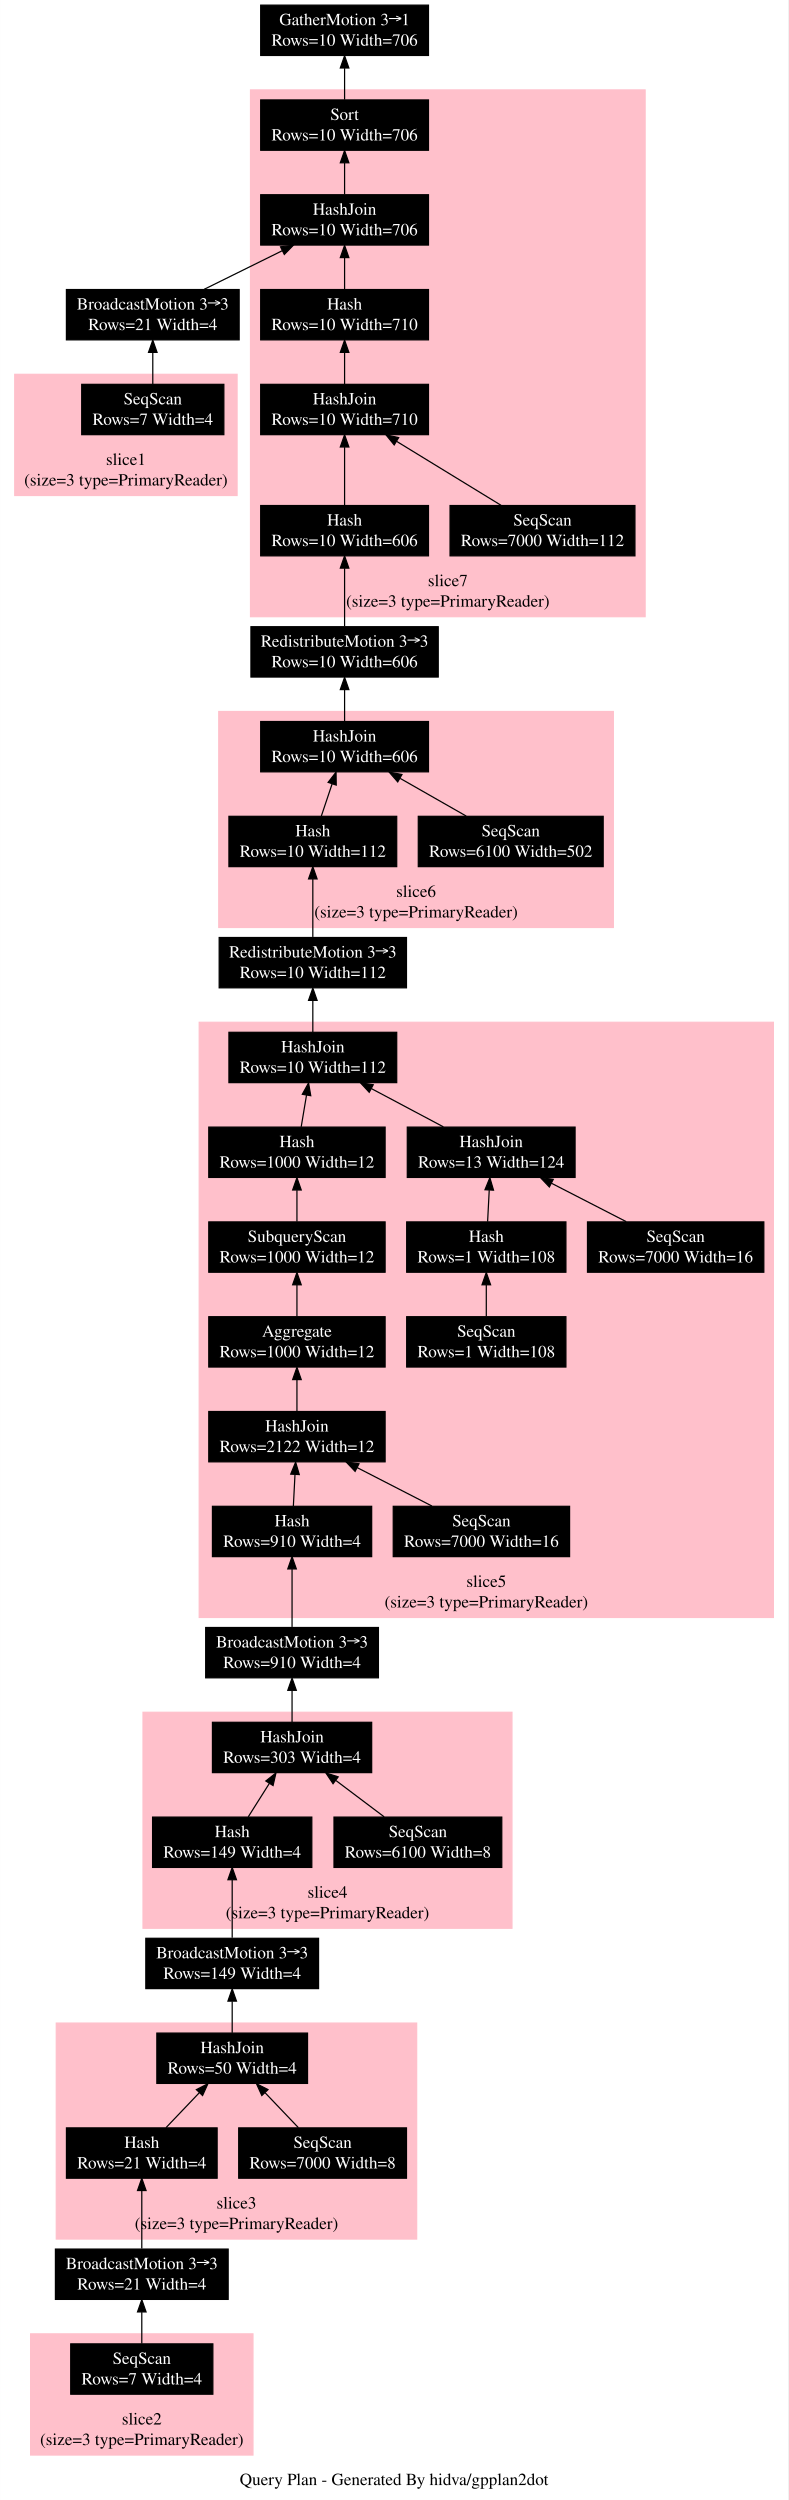
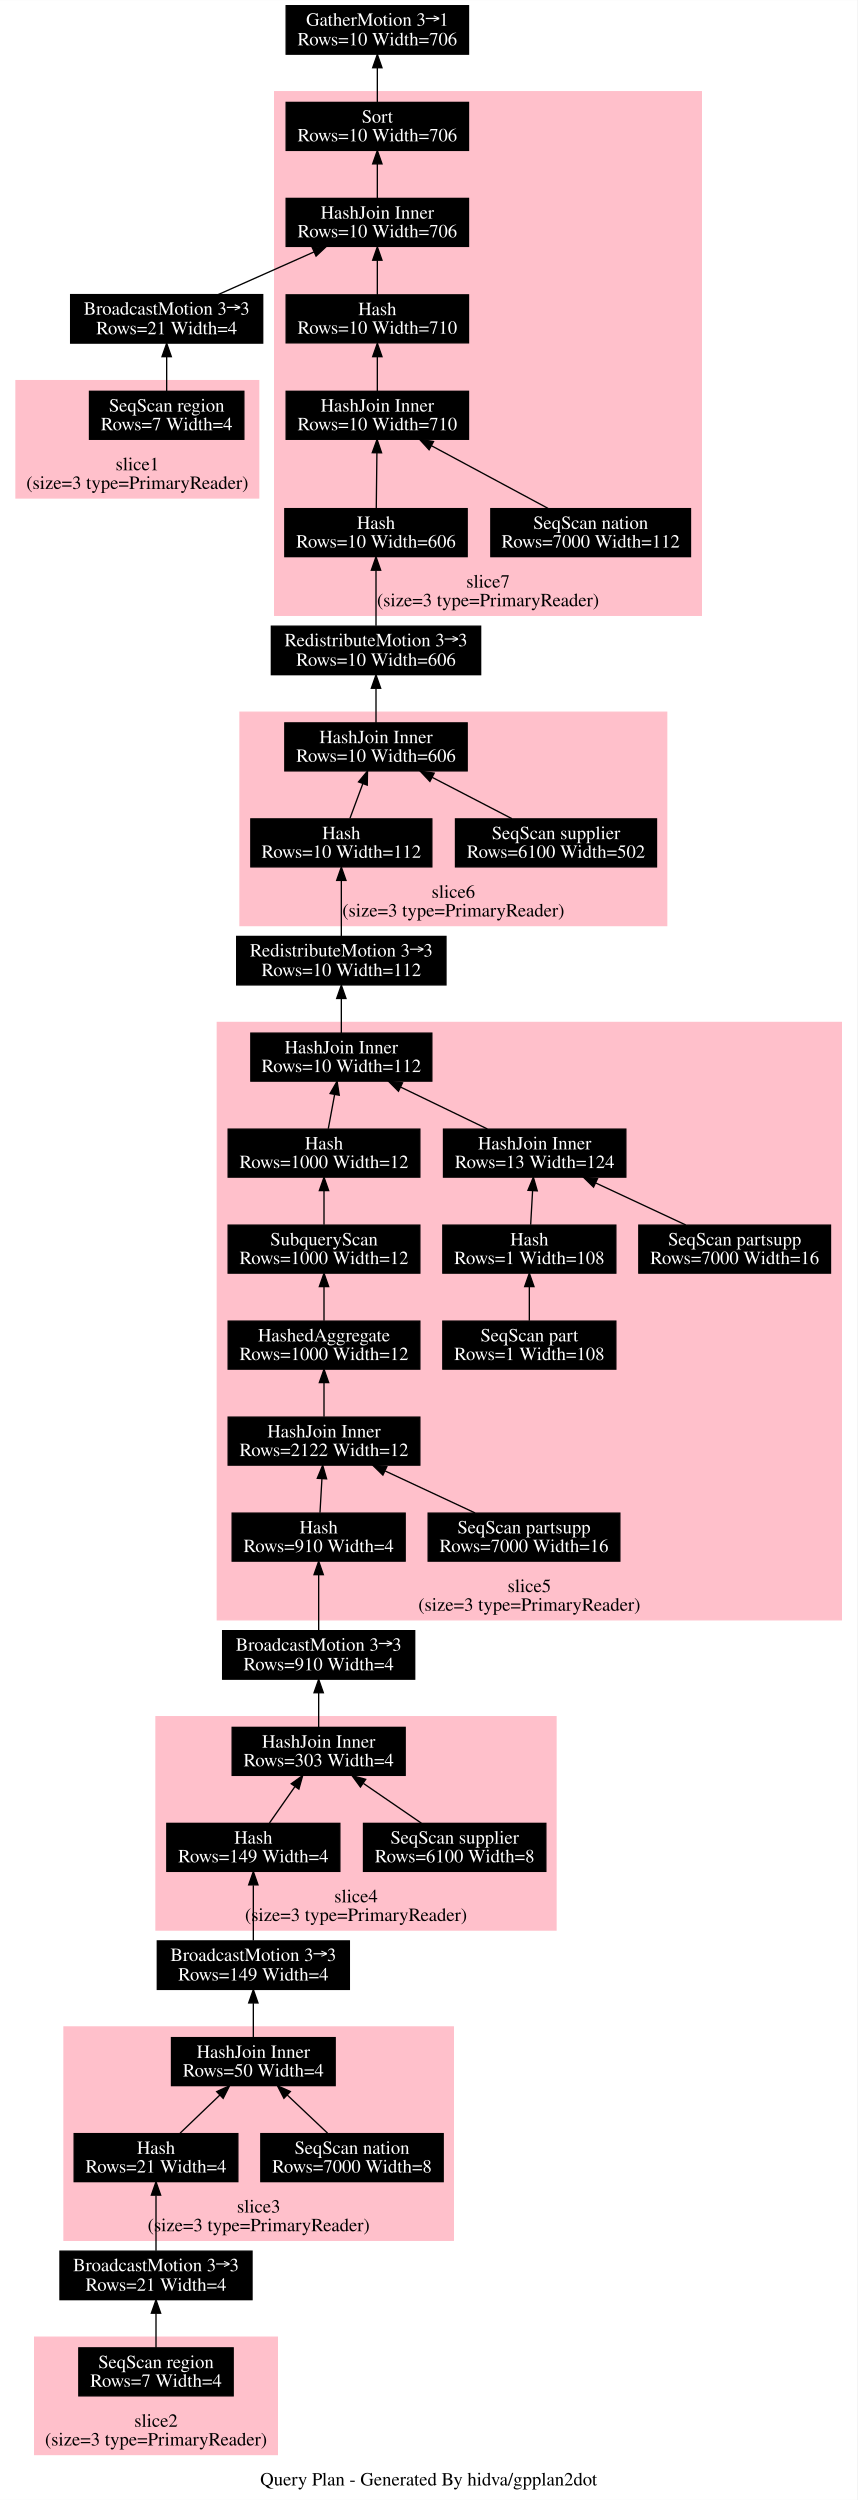
- <svg xmlns="http://www.w3.org/2000/svg" width="645pt" height="2046pt" viewBox="0.00 0.00 645.00 2046.40">
-   <g id="graph0" class="graph" transform="scale(1 1) rotate(0) translate(4 2042.4)">
-     <polygon fill="#ffffff" stroke="transparent" points="-4,4 -4,-2042.4 641,-2042.4 641,4 -4,4" />
-     <text text-anchor="middle" x="318.5" y="-8.2" font-family="Times,serif" font-size="14.00" fill="#000000">Query Plan - Generated By hidva/gpplan2dot</text>
+ <svg xmlns="http://www.w3.org/2000/svg" width="643pt" height="1875pt" viewBox="0.00 0.00 643.00 1874.79">
+   <g id="graph0" class="graph" transform="scale(1 1) rotate(0) translate(4 1870.79)">
+     <polygon fill="white" stroke="transparent" points="-4,4 -4,-1870.79 639,-1870.79 639,4 -4,4" />
+     <text text-anchor="middle" x="317.5" y="-6.8" font-family="Times,serif" font-size="14.00">Query Plan - Generated By hidva/gpplan2dot</text>
    <g id="clust1" class="cluster">
-       <polygon fill="#ffc0cb" stroke="#ffc0cb" points="8,-1636.8 8,-1736 190,-1736 190,-1636.8 8,-1636.8" />
-       <text text-anchor="middle" x="99" y="-1661.8" font-family="Times,serif" font-size="14.00" fill="#000000">slice1</text>
-       <text text-anchor="middle" x="99" y="-1645" font-family="Times,serif" font-size="14.00" fill="#000000">(size=3 type=PrimaryReader)</text>
+       <polygon fill="pink" stroke="pink" points="8,-1497.42 8,-1585.42 190,-1585.42 190,-1497.42 8,-1497.42" />
+       <text text-anchor="middle" x="99" y="-1518.22" font-family="Times,serif" font-size="14.00">slice1</text>
+       <text text-anchor="middle" x="99" y="-1504.22" font-family="Times,serif" font-size="14.00">(size=3 type=PrimaryReader)</text>
    </g>
    <g id="clust2" class="cluster">
-       <polygon fill="#ffc0cb" stroke="#ffc0cb" points="21,-32.8 21,-132 203,-132 203,-32.8 21,-32.8" />
-       <text text-anchor="middle" x="112" y="-57.8" font-family="Times,serif" font-size="14.00" fill="#000000">slice2</text>
-       <text text-anchor="middle" x="112" y="-41" font-family="Times,serif" font-size="14.00" fill="#000000">(size=3 type=PrimaryReader)</text>
+       <polygon fill="pink" stroke="pink" points="22,-30 22,-118 204,-118 204,-30 22,-30" />
+       <text text-anchor="middle" x="113" y="-50.8" font-family="Times,serif" font-size="14.00">slice2</text>
+       <text text-anchor="middle" x="113" y="-36.8" font-family="Times,serif" font-size="14.00">(size=3 type=PrimaryReader)</text>
    </g>
    <g id="clust3" class="cluster">
-       <polygon fill="#ffc0cb" stroke="#ffc0cb" points="42,-209.6 42,-386.4 337,-386.4 337,-209.6 42,-209.6" />
-       <text text-anchor="middle" x="189.5" y="-234.6" font-family="Times,serif" font-size="14.00" fill="#000000">slice3</text>
-       <text text-anchor="middle" x="189.5" y="-217.8" font-family="Times,serif" font-size="14.00" fill="#000000">(size=3 type=PrimaryReader)</text>
+       <polygon fill="pink" stroke="pink" points="44,-190.68 44,-350.68 336,-350.68 336,-190.68 44,-190.68" />
+       <text text-anchor="middle" x="190" y="-211.48" font-family="Times,serif" font-size="14.00">slice3</text>
+       <text text-anchor="middle" x="190" y="-197.48" font-family="Times,serif" font-size="14.00">(size=3 type=PrimaryReader)</text>
    </g>
    <g id="clust4" class="cluster">
-       <polygon fill="#ffc0cb" stroke="#ffc0cb" points="113,-464 113,-640.8 415,-640.8 415,-464 113,-464" />
-       <text text-anchor="middle" x="264" y="-489" font-family="Times,serif" font-size="14.00" fill="#000000">slice4</text>
-       <text text-anchor="middle" x="264" y="-472.2" font-family="Times,serif" font-size="14.00" fill="#000000">(size=3 type=PrimaryReader)</text>
+       <polygon fill="pink" stroke="pink" points="113,-423.37 113,-583.37 413,-583.37 413,-423.37 113,-423.37" />
+       <text text-anchor="middle" x="263" y="-444.17" font-family="Times,serif" font-size="14.00">slice4</text>
+       <text text-anchor="middle" x="263" y="-430.17" font-family="Times,serif" font-size="14.00">(size=3 type=PrimaryReader)</text>
    </g>
    <g id="clust5" class="cluster">
-       <polygon fill="#ffc0cb" stroke="#ffc0cb" points="159,-718.4 159,-1205.6 629,-1205.6 629,-718.4 159,-718.4" />
-       <text text-anchor="middle" x="394" y="-743.4" font-family="Times,serif" font-size="14.00" fill="#000000">slice5</text>
-       <text text-anchor="middle" x="394" y="-726.6" font-family="Times,serif" font-size="14.00" fill="#000000">(size=3 type=PrimaryReader)</text>
+       <polygon fill="pink" stroke="pink" points="159,-656.05 159,-1104.05 627,-1104.05 627,-656.05 159,-656.05" />
+       <text text-anchor="middle" x="393" y="-676.85" font-family="Times,serif" font-size="14.00">slice5</text>
+       <text text-anchor="middle" x="393" y="-662.85" font-family="Times,serif" font-size="14.00">(size=3 type=PrimaryReader)</text>
    </g>
    <g id="clust6" class="cluster">
-       <polygon fill="#ffc0cb" stroke="#ffc0cb" points="175,-1283.2 175,-1460 498,-1460 498,-1283.2 175,-1283.2" />
-       <text text-anchor="middle" x="336.5" y="-1308.2" font-family="Times,serif" font-size="14.00" fill="#000000">slice6</text>
-       <text text-anchor="middle" x="336.5" y="-1291.4" font-family="Times,serif" font-size="14.00" fill="#000000">(size=3 type=PrimaryReader)</text>
+       <polygon fill="pink" stroke="pink" points="176,-1176.73 176,-1336.73 496,-1336.73 496,-1176.73 176,-1176.73" />
+       <text text-anchor="middle" x="336" y="-1197.53" font-family="Times,serif" font-size="14.00">slice6</text>
+       <text text-anchor="middle" x="336" y="-1183.53" font-family="Times,serif" font-size="14.00">(size=3 type=PrimaryReader)</text>
    </g>
    <g id="clust7" class="cluster">
-       <polygon fill="#ffc0cb" stroke="#ffc0cb" points="201,-1537.6 201,-1968.8 524,-1968.8 524,-1537.6 201,-1537.6" />
-       <text text-anchor="middle" x="362.5" y="-1562.6" font-family="Times,serif" font-size="14.00" fill="#000000">slice7</text>
-       <text text-anchor="middle" x="362.5" y="-1545.8" font-family="Times,serif" font-size="14.00" fill="#000000">(size=3 type=PrimaryReader)</text>
+       <polygon fill="pink" stroke="pink" points="202,-1409.42 202,-1802.1 522,-1802.1 522,-1409.42 202,-1409.42" />
+       <text text-anchor="middle" x="362" y="-1430.22" font-family="Times,serif" font-size="14.00">slice7</text>
+       <text text-anchor="middle" x="362" y="-1416.22" font-family="Times,serif" font-size="14.00">(size=3 type=PrimaryReader)</text>
    </g>
    <g id="node1" class="node">
-       <polygon fill="#000000" stroke="#000000" points="179.173,-1727.802 62.827,-1727.802 62.827,-1686.598 179.173,-1686.598 179.173,-1727.802" />
-       <text text-anchor="middle" x="121" y="-1711.4" font-family="Times,serif" font-size="14.00" fill="#ffffff">SeqScan</text>
-       <text text-anchor="middle" x="121" y="-1694.6" font-family="Times,serif" font-size="14.00" fill="#ffffff">Rows=7 Width=4</text>
+       <polygon fill="black" stroke="black" points="178.88,-1577.42 63.12,-1577.42 63.12,-1541.42 178.88,-1541.42 178.88,-1577.42" />
+       <text text-anchor="middle" x="121" y="-1562.22" font-family="Times,serif" font-size="14.00" fill="white">SeqScan region</text>
+       <text text-anchor="middle" x="121" y="-1548.22" font-family="Times,serif" font-size="14.00" fill="white">Rows=7 Width=4</text>
    </g>
    <g id="node2" class="node">
-       <polygon fill="#000000" stroke="#000000" points="191.702,-1805.402 50.298,-1805.402 50.298,-1764.198 191.702,-1764.198 191.702,-1805.402" />
-       <text text-anchor="middle" x="121" y="-1789" font-family="Times,serif" font-size="14.00" fill="#ffffff">BroadcastMotion 3→3</text>
-       <text text-anchor="middle" x="121" y="-1772.2" font-family="Times,serif" font-size="14.00" fill="#ffffff">Rows=21 Width=4</text>
+       <polygon fill="black" stroke="black" points="193.02,-1649.94 48.98,-1649.94 48.98,-1613.57 193.02,-1613.57 193.02,-1649.94" />
+       <text text-anchor="middle" x="121" y="-1634.9" font-family="Times,serif" font-size="14.00" fill="white">BroadcastMotion 3→3</text>
+       <text text-anchor="middle" x="121" y="-1620.22" font-family="Times,serif" font-size="14.00" fill="white">Rows=21 Width=4</text>
    </g>
    <g id="edge1" class="edge">
-       <path fill="none" stroke="#000000" d="M121,-1727.995C121,-1735.911 121,-1745.111 121,-1753.772" />
-       <polygon fill="#000000" stroke="#000000" points="117.5,-1753.947 121,-1763.947 124.5,-1753.947 117.5,-1753.947" />
+       <path fill="none" stroke="black" d="M121,-1577.45C121,-1585.19 121,-1594.56 121,-1603.26" />
+       <polygon fill="black" stroke="black" points="117.5,-1603.4 121,-1613.4 124.5,-1603.4 117.5,-1603.4" />
    </g>
    <g id="node3" class="node">
-       <polygon fill="#000000" stroke="#000000" points="346.673,-1883.002 209.327,-1883.002 209.327,-1841.798 346.673,-1841.798 346.673,-1883.002" />
-       <text text-anchor="middle" x="278" y="-1866.6" font-family="Times,serif" font-size="14.00" fill="#ffffff">HashJoin</text>
-       <text text-anchor="middle" x="278" y="-1849.8" font-family="Times,serif" font-size="14.00" fill="#ffffff">Rows=10 Width=706</text>
+       <polygon fill="black" stroke="black" points="347.38,-1722.1 210.62,-1722.1 210.62,-1686.1 347.38,-1686.1 347.38,-1722.1" />
+       <text text-anchor="middle" x="279" y="-1706.9" font-family="Times,serif" font-size="14.00" fill="white">HashJoin Inner</text>
+       <text text-anchor="middle" x="279" y="-1692.9" font-family="Times,serif" font-size="14.00" fill="white">Rows=10 Width=706</text>
    </g>
    <g id="edge2" class="edge">
-       <path fill="none" stroke="#000000" d="M163.073,-1805.595C182.774,-1815.333 206.409,-1827.015 227.109,-1837.246" />
-       <polygon fill="#000000" stroke="#000000" points="225.568,-1840.389 236.083,-1841.682 228.669,-1834.113 225.568,-1840.389" />
+       <path fill="none" stroke="black" d="M159.65,-1649.97C181.33,-1659.62 208.55,-1671.74 231.52,-1681.96" />
+       <polygon fill="black" stroke="black" points="230.19,-1685.2 240.75,-1686.07 233.04,-1678.81 230.19,-1685.2" />
    </g>
    <g id="node34" class="node">
-       <polygon fill="#000000" stroke="#000000" points="346.673,-1960.602 209.327,-1960.602 209.327,-1919.398 346.673,-1919.398 346.673,-1960.602" />
-       <text text-anchor="middle" x="278" y="-1944.2" font-family="Times,serif" font-size="14.00" fill="#ffffff">Sort</text>
-       <text text-anchor="middle" x="278" y="-1927.4" font-family="Times,serif" font-size="14.00" fill="#ffffff">Rows=10 Width=706</text>
+       <polygon fill="black" stroke="black" points="347.38,-1794.1 210.62,-1794.1 210.62,-1758.1 347.38,-1758.1 347.38,-1794.1" />
+       <text text-anchor="middle" x="279" y="-1778.9" font-family="Times,serif" font-size="14.00" fill="white">Sort</text>
+       <text text-anchor="middle" x="279" y="-1764.9" font-family="Times,serif" font-size="14.00" fill="white">Rows=10 Width=706</text>
    </g>
    <g id="edge33" class="edge">
-       <path fill="none" stroke="#000000" d="M278,-1883.195C278,-1891.111 278,-1900.311 278,-1908.972" />
-       <polygon fill="#000000" stroke="#000000" points="274.5,-1909.147 278,-1919.147 281.5,-1909.147 274.5,-1909.147" />
+       <path fill="none" stroke="black" d="M279,-1722.4C279,-1730.12 279,-1739.39 279,-1747.99" />
+       <polygon fill="black" stroke="black" points="275.5,-1748 279,-1758 282.5,-1748 275.5,-1748" />
    </g>
    <g id="node4" class="node">
-       <polygon fill="#000000" stroke="#000000" points="515.673,-1628.602 364.327,-1628.602 364.327,-1587.398 515.673,-1587.398 515.673,-1628.602" />
-       <text text-anchor="middle" x="440" y="-1612.2" font-family="Times,serif" font-size="14.00" fill="#ffffff">SeqScan</text>
-       <text text-anchor="middle" x="440" y="-1595.4" font-family="Times,serif" font-size="14.00" fill="#ffffff">Rows=7000 Width=112</text>
+       <polygon fill="black" stroke="black" points="513.87,-1489.42 364.13,-1489.42 364.13,-1453.42 513.87,-1453.42 513.87,-1489.42" />
+       <text text-anchor="middle" x="439" y="-1474.22" font-family="Times,serif" font-size="14.00" fill="white">SeqScan nation</text>
+       <text text-anchor="middle" x="439" y="-1460.22" font-family="Times,serif" font-size="14.00" fill="white">Rows=7000 Width=112</text>
    </g>
    <g id="node5" class="node">
-       <polygon fill="#000000" stroke="#000000" points="346.673,-1727.802 209.327,-1727.802 209.327,-1686.598 346.673,-1686.598 346.673,-1727.802" />
-       <text text-anchor="middle" x="278" y="-1711.4" font-family="Times,serif" font-size="14.00" fill="#ffffff">HashJoin</text>
-       <text text-anchor="middle" x="278" y="-1694.6" font-family="Times,serif" font-size="14.00" fill="#ffffff">Rows=10 Width=710</text>
+       <polygon fill="black" stroke="black" points="347.38,-1577.42 210.62,-1577.42 210.62,-1541.42 347.38,-1541.42 347.38,-1577.42" />
+       <text text-anchor="middle" x="279" y="-1562.22" font-family="Times,serif" font-size="14.00" fill="white">HashJoin Inner</text>
+       <text text-anchor="middle" x="279" y="-1548.22" font-family="Times,serif" font-size="14.00" fill="white">Rows=10 Width=710</text>
    </g>
    <g id="edge3" class="edge">
-       <path fill="none" stroke="#000000" d="M406.039,-1628.796C381.199,-1644.007 347.326,-1664.748 320.659,-1681.078" />
-       <polygon fill="#000000" stroke="#000000" points="318.616,-1678.225 311.916,-1686.432 322.272,-1684.194 318.616,-1678.225" />
+       <path fill="none" stroke="black" d="M407.01,-1489.61C381.85,-1503.13 346.65,-1522.06 319.53,-1536.63" />
+       <polygon fill="black" stroke="black" points="317.82,-1533.58 310.67,-1541.4 321.13,-1539.75 317.82,-1533.58" />
    </g>
    <g id="node33" class="node">
-       <polygon fill="#000000" stroke="#000000" points="346.673,-1805.402 209.327,-1805.402 209.327,-1764.198 346.673,-1764.198 346.673,-1805.402" />
-       <text text-anchor="middle" x="278" y="-1789" font-family="Times,serif" font-size="14.00" fill="#ffffff">Hash</text>
-       <text text-anchor="middle" x="278" y="-1772.2" font-family="Times,serif" font-size="14.00" fill="#ffffff">Rows=10 Width=710</text>
+       <polygon fill="black" stroke="black" points="347.38,-1649.76 210.62,-1649.76 210.62,-1613.76 347.38,-1613.76 347.38,-1649.76" />
+       <text text-anchor="middle" x="279" y="-1634.56" font-family="Times,serif" font-size="14.00" fill="white">Hash</text>
+       <text text-anchor="middle" x="279" y="-1620.56" font-family="Times,serif" font-size="14.00" fill="white">Rows=10 Width=710</text>
    </g>
    <g id="edge31" class="edge">
-       <path fill="none" stroke="#000000" d="M278,-1727.995C278,-1735.911 278,-1745.111 278,-1753.772" />
-       <polygon fill="#000000" stroke="#000000" points="274.5,-1753.947 278,-1763.947 281.5,-1753.947 274.5,-1753.947" />
+       <path fill="none" stroke="black" d="M279,-1577.45C279,-1585.19 279,-1594.56 279,-1603.26" />
+       <polygon fill="black" stroke="black" points="275.5,-1603.4 279,-1613.4 282.5,-1603.4 275.5,-1603.4" />
    </g>
    <g id="node6" class="node">
-       <polygon fill="#000000" stroke="#000000" points="489.673,-1374.202 338.327,-1374.202 338.327,-1332.998 489.673,-1332.998 489.673,-1374.202" />
-       <text text-anchor="middle" x="414" y="-1357.8" font-family="Times,serif" font-size="14.00" fill="#ffffff">SeqScan</text>
-       <text text-anchor="middle" x="414" y="-1341" font-family="Times,serif" font-size="14.00" fill="#ffffff">Rows=6100 Width=502</text>
+       <polygon fill="black" stroke="black" points="488.38,-1256.73 337.62,-1256.73 337.62,-1220.73 488.38,-1220.73 488.38,-1256.73" />
+       <text text-anchor="middle" x="413" y="-1241.53" font-family="Times,serif" font-size="14.00" fill="white">SeqScan supplier</text>
+       <text text-anchor="middle" x="413" y="-1227.53" font-family="Times,serif" font-size="14.00" fill="white">Rows=6100 Width=502</text>
    </g>
    <g id="node7" class="node">
-       <polygon fill="#000000" stroke="#000000" points="346.673,-1451.802 209.327,-1451.802 209.327,-1410.598 346.673,-1410.598 346.673,-1451.802" />
-       <text text-anchor="middle" x="278" y="-1435.4" font-family="Times,serif" font-size="14.00" fill="#ffffff">HashJoin</text>
-       <text text-anchor="middle" x="278" y="-1418.6" font-family="Times,serif" font-size="14.00" fill="#ffffff">Rows=10 Width=606</text>
+       <polygon fill="black" stroke="black" points="346.38,-1328.73 209.62,-1328.73 209.62,-1292.73 346.38,-1292.73 346.38,-1328.73" />
+       <text text-anchor="middle" x="278" y="-1313.53" font-family="Times,serif" font-size="14.00" fill="white">HashJoin Inner</text>
+       <text text-anchor="middle" x="278" y="-1299.53" font-family="Times,serif" font-size="14.00" fill="white">Rows=10 Width=606</text>
    </g>
    <g id="edge4" class="edge">
-       <path fill="none" stroke="#000000" d="M377.555,-1374.395C360.938,-1383.877 341.091,-1395.201 323.507,-1405.235" />
-       <polygon fill="#000000" stroke="#000000" points="321.497,-1402.351 314.546,-1410.347 324.966,-1408.431 321.497,-1402.351" />
+       <path fill="none" stroke="black" d="M379.98,-1256.86C361.92,-1266.22 339.35,-1277.92 320.05,-1287.93" />
+       <polygon fill="black" stroke="black" points="318.42,-1284.83 311.15,-1292.54 321.64,-1291.05 318.42,-1284.83" />
    </g>
    <g id="node31" class="node">
-       <polygon fill="#000000" stroke="#000000" points="354.66,-1529.402 201.34,-1529.402 201.34,-1488.198 354.66,-1488.198 354.66,-1529.402" />
-       <text text-anchor="middle" x="278" y="-1513" font-family="Times,serif" font-size="14.00" fill="#ffffff">RedistributeMotion 3→3</text>
-       <text text-anchor="middle" x="278" y="-1496.2" font-family="Times,serif" font-size="14.00" fill="#ffffff">Rows=10 Width=606</text>
+       <polygon fill="black" stroke="black" points="356.48,-1401.26 199.52,-1401.26 199.52,-1364.89 356.48,-1364.89 356.48,-1401.26" />
+       <text text-anchor="middle" x="278" y="-1386.22" font-family="Times,serif" font-size="14.00" fill="white">RedistributeMotion 3→3</text>
+       <text text-anchor="middle" x="278" y="-1371.53" font-family="Times,serif" font-size="14.00" fill="white">Rows=10 Width=606</text>
    </g>
    <g id="edge28" class="edge">
-       <path fill="none" stroke="#000000" d="M278,-1451.995C278,-1459.911 278,-1469.111 278,-1477.772" />
-       <polygon fill="#000000" stroke="#000000" points="274.5,-1477.947 278,-1487.947 281.5,-1477.947 274.5,-1477.947" />
+       <path fill="none" stroke="black" d="M278,-1328.76C278,-1336.51 278,-1345.87 278,-1354.58" />
+       <polygon fill="black" stroke="black" points="274.5,-1354.72 278,-1364.72 281.5,-1354.72 274.5,-1354.72" />
    </g>
    <g id="node8" class="node">
-       <polygon fill="#000000" stroke="#000000" points="621.173,-1042.202 476.827,-1042.202 476.827,-1000.998 621.173,-1000.998 621.173,-1042.202" />
-       <text text-anchor="middle" x="549" y="-1025.8" font-family="Times,serif" font-size="14.00" fill="#ffffff">SeqScan</text>
-       <text text-anchor="middle" x="549" y="-1009" font-family="Times,serif" font-size="14.00" fill="#ffffff">Rows=7000 Width=16</text>
+       <polygon fill="black" stroke="black" points="618.88,-952.05 475.12,-952.05 475.12,-916.05 618.88,-916.05 618.88,-952.05" />
+       <text text-anchor="middle" x="547" y="-936.85" font-family="Times,serif" font-size="14.00" fill="white">SeqScan partsupp</text>
+       <text text-anchor="middle" x="547" y="-922.85" font-family="Times,serif" font-size="14.00" fill="white">Rows=7000 Width=16</text>
    </g>
    <g id="node9" class="node">
-       <polygon fill="#000000" stroke="#000000" points="466.673,-1119.802 329.327,-1119.802 329.327,-1078.598 466.673,-1078.598 466.673,-1119.802" />
-       <text text-anchor="middle" x="398" y="-1103.4" font-family="Times,serif" font-size="14.00" fill="#ffffff">HashJoin</text>
-       <text text-anchor="middle" x="398" y="-1086.6" font-family="Times,serif" font-size="14.00" fill="#ffffff">Rows=13 Width=124</text>
+       <polygon fill="black" stroke="black" points="465.38,-1024.05 328.62,-1024.05 328.62,-988.05 465.38,-988.05 465.38,-1024.05" />
+       <text text-anchor="middle" x="397" y="-1008.85" font-family="Times,serif" font-size="14.00" fill="white">HashJoin Inner</text>
+       <text text-anchor="middle" x="397" y="-994.85" font-family="Times,serif" font-size="14.00" fill="white">Rows=13 Width=124</text>
    </g>
    <g id="edge5" class="edge">
-       <path fill="none" stroke="#000000" d="M508.535,-1042.395C489.671,-1052.09 467.059,-1063.71 447.214,-1073.908" />
-       <polygon fill="#000000" stroke="#000000" points="445.609,-1070.798 438.315,-1078.482 448.809,-1077.024 445.609,-1070.798" />
+       <path fill="none" stroke="black" d="M510.31,-952.17C489.98,-961.66 464.53,-973.54 442.9,-983.63" />
+       <polygon fill="black" stroke="black" points="441.16,-980.58 433.57,-987.98 444.12,-986.93 441.16,-980.58" />
    </g>
    <g id="node12" class="node">
-       <polygon fill="#000000" stroke="#000000" points="320.673,-1197.402 183.327,-1197.402 183.327,-1156.198 320.673,-1156.198 320.673,-1197.402" />
-       <text text-anchor="middle" x="252" y="-1181" font-family="Times,serif" font-size="14.00" fill="#ffffff">HashJoin</text>
-       <text text-anchor="middle" x="252" y="-1164.2" font-family="Times,serif" font-size="14.00" fill="#ffffff">Rows=10 Width=112</text>
+       <polygon fill="black" stroke="black" points="319.87,-1096.05 184.13,-1096.05 184.13,-1060.05 319.87,-1060.05 319.87,-1096.05" />
+       <text text-anchor="middle" x="252" y="-1080.85" font-family="Times,serif" font-size="14.00" fill="white">HashJoin Inner</text>
+       <text text-anchor="middle" x="252" y="-1066.85" font-family="Times,serif" font-size="14.00" fill="white">Rows=10 Width=112</text>
    </g>
    <g id="edge8" class="edge">
-       <path fill="none" stroke="#000000" d="M358.875,-1119.995C340.718,-1129.646 318.969,-1141.206 299.844,-1151.37" />
-       <polygon fill="#000000" stroke="#000000" points="298.168,-1148.298 290.98,-1156.082 301.453,-1154.479 298.168,-1148.298" />
+       <path fill="none" stroke="black" d="M361.53,-1024.17C341.88,-1033.66 317.28,-1045.54 296.37,-1055.63" />
+       <polygon fill="black" stroke="black" points="294.84,-1052.48 287.36,-1059.98 297.88,-1058.79 294.84,-1052.48" />
    </g>
    <g id="node10" class="node">
-       <polygon fill="#000000" stroke="#000000" points="459.173,-964.602 328.827,-964.602 328.827,-923.398 459.173,-923.398 459.173,-964.602" />
-       <text text-anchor="middle" x="394" y="-948.2" font-family="Times,serif" font-size="14.00" fill="#ffffff">SeqScan</text>
-       <text text-anchor="middle" x="394" y="-931.4" font-family="Times,serif" font-size="14.00" fill="#ffffff">Rows=1 Width=108</text>
+       <polygon fill="black" stroke="black" points="457.88,-880.05 328.12,-880.05 328.12,-844.05 457.88,-844.05 457.88,-880.05" />
+       <text text-anchor="middle" x="393" y="-864.85" font-family="Times,serif" font-size="14.00" fill="white">SeqScan part</text>
+       <text text-anchor="middle" x="393" y="-850.85" font-family="Times,serif" font-size="14.00" fill="white">Rows=1 Width=108</text>
    </g>
    <g id="node11" class="node">
-       <polygon fill="#000000" stroke="#000000" points="459.173,-1042.202 328.827,-1042.202 328.827,-1000.998 459.173,-1000.998 459.173,-1042.202" />
-       <text text-anchor="middle" x="394" y="-1025.8" font-family="Times,serif" font-size="14.00" fill="#ffffff">Hash</text>
-       <text text-anchor="middle" x="394" y="-1009" font-family="Times,serif" font-size="14.00" fill="#ffffff">Rows=1 Width=108</text>
+       <polygon fill="black" stroke="black" points="457.88,-952.05 328.12,-952.05 328.12,-916.05 457.88,-916.05 457.88,-952.05" />
+       <text text-anchor="middle" x="393" y="-936.85" font-family="Times,serif" font-size="14.00" fill="white">Hash</text>
+       <text text-anchor="middle" x="393" y="-922.85" font-family="Times,serif" font-size="14.00" fill="white">Rows=1 Width=108</text>
    </g>
    <g id="edge6" class="edge">
-       <path fill="none" stroke="#000000" d="M394,-964.795C394,-972.711 394,-981.911 394,-990.572" />
-       <polygon fill="#000000" stroke="#000000" points="390.5,-990.747 394,-1000.747 397.5,-990.747 390.5,-990.747" />
+       <path fill="none" stroke="black" d="M393,-880.35C393,-888.07 393,-897.34 393,-905.94" />
+       <polygon fill="black" stroke="black" points="389.5,-905.95 393,-915.95 396.5,-905.95 389.5,-905.95" />
    </g>
    <g id="edge7" class="edge">
-       <path fill="none" stroke="#000000" d="M395.072,-1042.395C395.48,-1050.311 395.954,-1059.511 396.401,-1068.172" />
-       <polygon fill="#000000" stroke="#000000" points="392.915,-1068.541 396.925,-1078.347 399.906,-1068.18 392.915,-1068.541" />
+       <path fill="none" stroke="black" d="M393.99,-952.35C394.43,-960.07 394.96,-969.34 395.45,-977.94" />
+       <polygon fill="black" stroke="black" points="391.96,-978.16 396.02,-987.95 398.95,-977.76 391.96,-978.16" />
    </g>
    <g id="node29" class="node">
-       <polygon fill="#000000" stroke="#000000" points="328.66,-1275.002 175.34,-1275.002 175.34,-1233.798 328.66,-1233.798 328.66,-1275.002" />
-       <text text-anchor="middle" x="252" y="-1258.6" font-family="Times,serif" font-size="14.00" fill="#ffffff">RedistributeMotion 3→3</text>
-       <text text-anchor="middle" x="252" y="-1241.8" font-family="Times,serif" font-size="14.00" fill="#ffffff">Rows=10 Width=112</text>
+       <polygon fill="black" stroke="black" points="330.48,-1168.58 173.52,-1168.58 173.52,-1132.21 330.48,-1132.21 330.48,-1168.58" />
+       <text text-anchor="middle" x="252" y="-1153.53" font-family="Times,serif" font-size="14.00" fill="white">RedistributeMotion 3→3</text>
+       <text text-anchor="middle" x="252" y="-1138.85" font-family="Times,serif" font-size="14.00" fill="white">Rows=10 Width=112</text>
    </g>
    <g id="edge25" class="edge">
-       <path fill="none" stroke="#000000" d="M252,-1197.595C252,-1205.511 252,-1214.711 252,-1223.372" />
-       <polygon fill="#000000" stroke="#000000" points="248.5,-1223.547 252,-1233.547 255.5,-1223.547 248.5,-1223.547" />
+       <path fill="none" stroke="black" d="M252,-1096.08C252,-1103.83 252,-1113.19 252,-1121.89" />
+       <polygon fill="black" stroke="black" points="248.5,-1122.03 252,-1132.03 255.5,-1122.03 248.5,-1122.03" />
    </g>
    <g id="node13" class="node">
-       <polygon fill="#000000" stroke="#000000" points="462.173,-809.402 317.827,-809.402 317.827,-768.198 462.173,-768.198 462.173,-809.402" />
-       <text text-anchor="middle" x="390" y="-793" font-family="Times,serif" font-size="14.00" fill="#ffffff">SeqScan</text>
-       <text text-anchor="middle" x="390" y="-776.2" font-family="Times,serif" font-size="14.00" fill="#ffffff">Rows=7000 Width=16</text>
+       <polygon fill="black" stroke="black" points="460.88,-736.05 317.12,-736.05 317.12,-700.05 460.88,-700.05 460.88,-736.05" />
+       <text text-anchor="middle" x="389" y="-720.85" font-family="Times,serif" font-size="14.00" fill="white">SeqScan partsupp</text>
+       <text text-anchor="middle" x="389" y="-706.85" font-family="Times,serif" font-size="14.00" fill="white">Rows=7000 Width=16</text>
    </g>
    <g id="node14" class="node">
-       <polygon fill="#000000" stroke="#000000" points="311.173,-887.002 166.827,-887.002 166.827,-845.798 311.173,-845.798 311.173,-887.002" />
-       <text text-anchor="middle" x="239" y="-870.6" font-family="Times,serif" font-size="14.00" fill="#ffffff">HashJoin</text>
-       <text text-anchor="middle" x="239" y="-853.8" font-family="Times,serif" font-size="14.00" fill="#ffffff">Rows=2122 Width=12</text>
+       <polygon fill="black" stroke="black" points="310.88,-808.05 167.12,-808.05 167.12,-772.05 310.88,-772.05 310.88,-808.05" />
+       <text text-anchor="middle" x="239" y="-792.85" font-family="Times,serif" font-size="14.00" fill="white">HashJoin Inner</text>
+       <text text-anchor="middle" x="239" y="-778.85" font-family="Times,serif" font-size="14.00" fill="white">Rows=2122 Width=12</text>
    </g>
    <g id="edge9" class="edge">
-       <path fill="none" stroke="#000000" d="M349.535,-809.595C330.671,-819.289 308.059,-830.91 288.214,-841.108" />
-       <polygon fill="#000000" stroke="#000000" points="286.609,-837.998 279.315,-845.682 289.809,-844.224 286.609,-837.998" />
+       <path fill="none" stroke="black" d="M352.31,-736.17C331.98,-745.66 306.53,-757.54 284.9,-767.63" />
+       <polygon fill="black" stroke="black" points="283.16,-764.58 275.57,-771.98 286.12,-770.93 283.16,-764.58" />
    </g>
    <g id="node26" class="node">
-       <polygon fill="#000000" stroke="#000000" points="311.173,-964.602 166.827,-964.602 166.827,-923.398 311.173,-923.398 311.173,-964.602" />
-       <text text-anchor="middle" x="239" y="-948.2" font-family="Times,serif" font-size="14.00" fill="#ffffff">Aggregate</text>
-       <text text-anchor="middle" x="239" y="-931.4" font-family="Times,serif" font-size="14.00" fill="#ffffff">Rows=1000 Width=12</text>
+       <polygon fill="black" stroke="black" points="310.88,-880.05 167.12,-880.05 167.12,-844.05 310.88,-844.05 310.88,-880.05" />
+       <text text-anchor="middle" x="239" y="-864.85" font-family="Times,serif" font-size="14.00" fill="white">HashedAggregate</text>
+       <text text-anchor="middle" x="239" y="-850.85" font-family="Times,serif" font-size="14.00" fill="white">Rows=1000 Width=12</text>
    </g>
    <g id="edge21" class="edge">
-       <path fill="none" stroke="#000000" d="M239,-887.195C239,-895.111 239,-904.311 239,-912.972" />
-       <polygon fill="#000000" stroke="#000000" points="235.5,-913.147 239,-923.147 242.5,-913.147 235.5,-913.147" />
+       <path fill="none" stroke="black" d="M239,-808.35C239,-816.07 239,-825.34 239,-833.94" />
+       <polygon fill="black" stroke="black" points="235.5,-833.95 239,-843.95 242.5,-833.95 235.5,-833.95" />
    </g>
    <g id="node15" class="node">
-       <polygon fill="#000000" stroke="#000000" points="406.673,-555.002 269.327,-555.002 269.327,-513.798 406.673,-513.798 406.673,-555.002" />
-       <text text-anchor="middle" x="338" y="-538.6" font-family="Times,serif" font-size="14.00" fill="#ffffff">SeqScan</text>
-       <text text-anchor="middle" x="338" y="-521.8" font-family="Times,serif" font-size="14.00" fill="#ffffff">Rows=6100 Width=8</text>
+       <polygon fill="black" stroke="black" points="405.38,-503.37 268.62,-503.37 268.62,-467.37 405.38,-467.37 405.38,-503.37" />
+       <text text-anchor="middle" x="337" y="-488.17" font-family="Times,serif" font-size="14.00" fill="white">SeqScan supplier</text>
+       <text text-anchor="middle" x="337" y="-474.17" font-family="Times,serif" font-size="14.00" fill="white">Rows=6100 Width=8</text>
    </g>
    <g id="node16" class="node">
-       <polygon fill="#000000" stroke="#000000" points="300.173,-632.602 169.827,-632.602 169.827,-591.398 300.173,-591.398 300.173,-632.602" />
-       <text text-anchor="middle" x="235" y="-616.2" font-family="Times,serif" font-size="14.00" fill="#ffffff">HashJoin</text>
-       <text text-anchor="middle" x="235" y="-599.4" font-family="Times,serif" font-size="14.00" fill="#ffffff">Rows=303 Width=4</text>
+       <polygon fill="black" stroke="black" points="299.88,-575.37 170.12,-575.37 170.12,-539.37 299.88,-539.37 299.88,-575.37" />
+       <text text-anchor="middle" x="235" y="-560.17" font-family="Times,serif" font-size="14.00" fill="white">HashJoin Inner</text>
+       <text text-anchor="middle" x="235" y="-546.17" font-family="Times,serif" font-size="14.00" fill="white">Rows=303 Width=4</text>
    </g>
    <g id="edge10" class="edge">
-       <path fill="none" stroke="#000000" d="M310.398,-555.195C298.275,-564.329 283.882,-575.172 270.938,-584.925" />
-       <polygon fill="#000000" stroke="#000000" points="268.559,-582.334 262.678,-591.147 272.771,-587.925 268.559,-582.334" />
+       <path fill="none" stroke="black" d="M312.05,-503.49C298.96,-512.47 282.74,-523.6 268.56,-533.33" />
+       <polygon fill="black" stroke="black" points="266.31,-530.63 260.05,-539.18 270.27,-536.4 266.31,-530.63" />
    </g>
    <g id="node24" class="node">
-       <polygon fill="#000000" stroke="#000000" points="305.702,-710.202 164.298,-710.202 164.298,-668.998 305.702,-668.998 305.702,-710.202" />
-       <text text-anchor="middle" x="235" y="-693.8" font-family="Times,serif" font-size="14.00" fill="#ffffff">BroadcastMotion 3→3</text>
-       <text text-anchor="middle" x="235" y="-677" font-family="Times,serif" font-size="14.00" fill="#ffffff">Rows=910 Width=4</text>
+       <polygon fill="black" stroke="black" points="307.02,-647.89 162.98,-647.89 162.98,-611.52 307.02,-611.52 307.02,-647.89" />
+       <text text-anchor="middle" x="235" y="-632.85" font-family="Times,serif" font-size="14.00" fill="white">BroadcastMotion 3→3</text>
+       <text text-anchor="middle" x="235" y="-618.17" font-family="Times,serif" font-size="14.00" fill="white">Rows=910 Width=4</text>
    </g>
    <g id="edge18" class="edge">
-       <path fill="none" stroke="#000000" d="M235,-632.795C235,-640.711 235,-649.911 235,-658.572" />
-       <polygon fill="#000000" stroke="#000000" points="231.5,-658.747 235,-668.747 238.5,-658.747 231.5,-658.747" />
+       <path fill="none" stroke="black" d="M235,-575.39C235,-583.14 235,-592.51 235,-601.21" />
+       <polygon fill="black" stroke="black" points="231.5,-601.35 235,-611.35 238.5,-601.35 231.5,-601.35" />
    </g>
    <g id="node17" class="node">
-       <polygon fill="#000000" stroke="#000000" points="328.673,-300.602 191.327,-300.602 191.327,-259.398 328.673,-259.398 328.673,-300.602" />
-       <text text-anchor="middle" x="260" y="-284.2" font-family="Times,serif" font-size="14.00" fill="#ffffff">SeqScan</text>
-       <text text-anchor="middle" x="260" y="-267.4" font-family="Times,serif" font-size="14.00" fill="#ffffff">Rows=7000 Width=8</text>
+       <polygon fill="black" stroke="black" points="328.38,-270.68 191.62,-270.68 191.62,-234.68 328.38,-234.68 328.38,-270.68" />
+       <text text-anchor="middle" x="260" y="-255.48" font-family="Times,serif" font-size="14.00" fill="white">SeqScan nation</text>
+       <text text-anchor="middle" x="260" y="-241.48" font-family="Times,serif" font-size="14.00" fill="white">Rows=7000 Width=8</text>
    </g>
    <g id="node18" class="node">
-       <polygon fill="#000000" stroke="#000000" points="247.673,-378.202 124.327,-378.202 124.327,-336.998 247.673,-336.998 247.673,-378.202" />
-       <text text-anchor="middle" x="186" y="-361.8" font-family="Times,serif" font-size="14.00" fill="#ffffff">HashJoin</text>
-       <text text-anchor="middle" x="186" y="-345" font-family="Times,serif" font-size="14.00" fill="#ffffff">Rows=50 Width=4</text>
+       <polygon fill="black" stroke="black" points="247.38,-342.68 124.62,-342.68 124.62,-306.68 247.38,-306.68 247.38,-342.68" />
+       <text text-anchor="middle" x="186" y="-327.48" font-family="Times,serif" font-size="14.00" fill="white">HashJoin Inner</text>
+       <text text-anchor="middle" x="186" y="-313.48" font-family="Times,serif" font-size="14.00" fill="white">Rows=50 Width=4</text>
    </g>
    <g id="edge11" class="edge">
-       <path fill="none" stroke="#000000" d="M240.169,-300.795C231.792,-309.581 221.905,-319.948 212.886,-329.406" />
-       <polygon fill="#000000" stroke="#000000" points="210.254,-327.095 205.885,-336.747 215.32,-331.926 210.254,-327.095" />
+       <path fill="none" stroke="black" d="M241.71,-270.99C232.57,-279.63 221.36,-290.24 211.4,-299.66" />
+       <polygon fill="black" stroke="black" points="208.94,-297.16 204.08,-306.58 213.75,-302.25 208.94,-297.16" />
    </g>
    <g id="node22" class="node">
-       <polygon fill="#000000" stroke="#000000" points="256.702,-455.802 115.298,-455.802 115.298,-414.598 256.702,-414.598 256.702,-455.802" />
-       <text text-anchor="middle" x="186" y="-439.4" font-family="Times,serif" font-size="14.00" fill="#ffffff">BroadcastMotion 3→3</text>
-       <text text-anchor="middle" x="186" y="-422.6" font-family="Times,serif" font-size="14.00" fill="#ffffff">Rows=149 Width=4</text>
+       <polygon fill="black" stroke="black" points="258.02,-415.21 113.98,-415.21 113.98,-378.84 258.02,-378.84 258.02,-415.21" />
+       <text text-anchor="middle" x="186" y="-400.17" font-family="Times,serif" font-size="14.00" fill="white">BroadcastMotion 3→3</text>
+       <text text-anchor="middle" x="186" y="-385.48" font-family="Times,serif" font-size="14.00" fill="white">Rows=149 Width=4</text>
    </g>
    <g id="edge15" class="edge">
-       <path fill="none" stroke="#000000" d="M186,-378.395C186,-386.311 186,-395.511 186,-404.172" />
-       <polygon fill="#000000" stroke="#000000" points="182.5,-404.347 186,-414.347 189.5,-404.347 182.5,-404.347" />
+       <path fill="none" stroke="black" d="M186,-342.71C186,-350.46 186,-359.82 186,-368.53" />
+       <polygon fill="black" stroke="black" points="182.5,-368.67 186,-378.67 189.5,-368.67 182.5,-368.67" />
    </g>
    <g id="node19" class="node">
-       <polygon fill="#000000" stroke="#000000" points="170.173,-123.802 53.827,-123.802 53.827,-82.598 170.173,-82.598 170.173,-123.802" />
-       <text text-anchor="middle" x="112" y="-107.4" font-family="Times,serif" font-size="14.00" fill="#ffffff">SeqScan</text>
-       <text text-anchor="middle" x="112" y="-90.6" font-family="Times,serif" font-size="14.00" fill="#ffffff">Rows=7 Width=4</text>
+       <polygon fill="black" stroke="black" points="170.88,-110 55.12,-110 55.12,-74 170.88,-74 170.88,-110" />
+       <text text-anchor="middle" x="113" y="-94.8" font-family="Times,serif" font-size="14.00" fill="white">SeqScan region</text>
+       <text text-anchor="middle" x="113" y="-80.8" font-family="Times,serif" font-size="14.00" fill="white">Rows=7 Width=4</text>
    </g>
    <g id="node20" class="node">
-       <polygon fill="#000000" stroke="#000000" points="182.702,-201.402 41.298,-201.402 41.298,-160.198 182.702,-160.198 182.702,-201.402" />
-       <text text-anchor="middle" x="112" y="-185" font-family="Times,serif" font-size="14.00" fill="#ffffff">BroadcastMotion 3→3</text>
-       <text text-anchor="middle" x="112" y="-168.2" font-family="Times,serif" font-size="14.00" fill="#ffffff">Rows=21 Width=4</text>
+       <polygon fill="black" stroke="black" points="185.02,-182.53 40.98,-182.53 40.98,-146.16 185.02,-146.16 185.02,-182.53" />
+       <text text-anchor="middle" x="113" y="-167.48" font-family="Times,serif" font-size="14.00" fill="white">BroadcastMotion 3→3</text>
+       <text text-anchor="middle" x="113" y="-152.8" font-family="Times,serif" font-size="14.00" fill="white">Rows=21 Width=4</text>
    </g>
    <g id="edge12" class="edge">
-       <path fill="none" stroke="#000000" d="M112,-123.995C112,-131.911 112,-141.111 112,-149.772" />
-       <polygon fill="#000000" stroke="#000000" points="108.5,-149.947 112,-159.947 115.5,-149.947 108.5,-149.947" />
+       <path fill="none" stroke="black" d="M113,-110.03C113,-117.77 113,-127.14 113,-135.84" />
+       <polygon fill="black" stroke="black" points="109.5,-135.98 113,-145.98 116.5,-135.98 109.5,-135.98" />
    </g>
    <g id="node21" class="node">
-       <polygon fill="#000000" stroke="#000000" points="173.673,-300.602 50.327,-300.602 50.327,-259.398 173.673,-259.398 173.673,-300.602" />
-       <text text-anchor="middle" x="112" y="-284.2" font-family="Times,serif" font-size="14.00" fill="#ffffff">Hash</text>
-       <text text-anchor="middle" x="112" y="-267.4" font-family="Times,serif" font-size="14.00" fill="#ffffff">Rows=21 Width=4</text>
+       <polygon fill="black" stroke="black" points="174.38,-270.68 51.62,-270.68 51.62,-234.68 174.38,-234.68 174.38,-270.68" />
+       <text text-anchor="middle" x="113" y="-255.48" font-family="Times,serif" font-size="14.00" fill="white">Hash</text>
+       <text text-anchor="middle" x="113" y="-241.48" font-family="Times,serif" font-size="14.00" fill="white">Rows=21 Width=4</text>
    </g>
    <g id="edge13" class="edge">
-       <path fill="none" stroke="#000000" d="M112,-201.838C112,-215.608 112,-233.834 112,-249.222" />
-       <polygon fill="#000000" stroke="#000000" points="108.5,-249.333 112,-259.333 115.5,-249.333 108.5,-249.333" />
+       <path fill="none" stroke="black" d="M113,-182.81C113,-194.71 113,-210.7 113,-224.28" />
+       <polygon fill="black" stroke="black" points="109.5,-224.53 113,-234.53 116.5,-224.53 109.5,-224.53" />
    </g>
    <g id="edge14" class="edge">
-       <path fill="none" stroke="#000000" d="M131.831,-300.795C140.208,-309.581 150.095,-319.948 159.114,-329.406" />
-       <polygon fill="#000000" stroke="#000000" points="156.68,-331.926 166.115,-336.747 161.746,-327.095 156.68,-331.926" />
+       <path fill="none" stroke="black" d="M131.04,-270.99C140.06,-279.63 151.12,-290.24 160.94,-299.66" />
+       <polygon fill="black" stroke="black" points="158.52,-302.18 168.16,-306.58 163.37,-297.13 158.52,-302.18" />
    </g>
    <g id="node23" class="node">
-       <polygon fill="#000000" stroke="#000000" points="251.173,-555.002 120.827,-555.002 120.827,-513.798 251.173,-513.798 251.173,-555.002" />
-       <text text-anchor="middle" x="186" y="-538.6" font-family="Times,serif" font-size="14.00" fill="#ffffff">Hash</text>
-       <text text-anchor="middle" x="186" y="-521.8" font-family="Times,serif" font-size="14.00" fill="#ffffff">Rows=149 Width=4</text>
+       <polygon fill="black" stroke="black" points="250.88,-503.37 121.12,-503.37 121.12,-467.37 250.88,-467.37 250.88,-503.37" />
+       <text text-anchor="middle" x="186" y="-488.17" font-family="Times,serif" font-size="14.00" fill="white">Hash</text>
+       <text text-anchor="middle" x="186" y="-474.17" font-family="Times,serif" font-size="14.00" fill="white">Rows=149 Width=4</text>
    </g>
    <g id="edge16" class="edge">
-       <path fill="none" stroke="#000000" d="M186,-456.238C186,-470.008 186,-488.234 186,-503.623" />
-       <polygon fill="#000000" stroke="#000000" points="182.5,-503.733 186,-513.733 189.5,-503.733 182.5,-503.733" />
+       <path fill="none" stroke="black" d="M186,-415.5C186,-427.4 186,-443.39 186,-456.97" />
+       <polygon fill="black" stroke="black" points="182.5,-457.22 186,-467.22 189.5,-457.22 182.5,-457.22" />
    </g>
    <g id="edge17" class="edge">
-       <path fill="none" stroke="#000000" d="M199.131,-555.195C204.459,-563.633 210.708,-573.53 216.485,-582.678" />
-       <polygon fill="#000000" stroke="#000000" points="213.534,-584.561 221.833,-591.147 219.453,-580.823 213.534,-584.561" />
+       <path fill="none" stroke="black" d="M198.11,-503.67C203.87,-511.89 210.86,-521.88 217.21,-530.95" />
+       <polygon fill="black" stroke="black" points="214.42,-533.08 223.03,-539.26 220.16,-529.06 214.42,-533.08" />
    </g>
    <g id="node25" class="node">
-       <polygon fill="#000000" stroke="#000000" points="300.173,-809.402 169.827,-809.402 169.827,-768.198 300.173,-768.198 300.173,-809.402" />
-       <text text-anchor="middle" x="235" y="-793" font-family="Times,serif" font-size="14.00" fill="#ffffff">Hash</text>
-       <text text-anchor="middle" x="235" y="-776.2" font-family="Times,serif" font-size="14.00" fill="#ffffff">Rows=910 Width=4</text>
+       <polygon fill="black" stroke="black" points="299.88,-736.05 170.12,-736.05 170.12,-700.05 299.88,-700.05 299.88,-736.05" />
+       <text text-anchor="middle" x="235" y="-720.85" font-family="Times,serif" font-size="14.00" fill="white">Hash</text>
+       <text text-anchor="middle" x="235" y="-706.85" font-family="Times,serif" font-size="14.00" fill="white">Rows=910 Width=4</text>
    </g>
    <g id="edge19" class="edge">
-       <path fill="none" stroke="#000000" d="M235,-710.638C235,-724.408 235,-742.634 235,-758.023" />
-       <polygon fill="#000000" stroke="#000000" points="231.5,-758.133 235,-768.133 238.5,-758.133 231.5,-758.133" />
+       <path fill="none" stroke="black" d="M235,-648.18C235,-660.08 235,-676.07 235,-689.65" />
+       <polygon fill="black" stroke="black" points="231.5,-689.9 235,-699.9 238.5,-689.9 231.5,-689.9" />
    </g>
    <g id="edge20" class="edge">
-       <path fill="none" stroke="#000000" d="M236.072,-809.595C236.48,-817.511 236.954,-826.711 237.401,-835.372" />
-       <polygon fill="#000000" stroke="#000000" points="233.915,-835.741 237.925,-845.547 240.906,-835.38 233.915,-835.741" />
+       <path fill="none" stroke="black" d="M235.99,-736.35C236.43,-744.07 236.96,-753.34 237.45,-761.94" />
+       <polygon fill="black" stroke="black" points="233.96,-762.16 238.02,-771.95 240.95,-761.76 233.96,-762.16" />
    </g>
    <g id="node27" class="node">
-       <polygon fill="#000000" stroke="#000000" points="311.173,-1042.202 166.827,-1042.202 166.827,-1000.998 311.173,-1000.998 311.173,-1042.202" />
-       <text text-anchor="middle" x="239" y="-1025.8" font-family="Times,serif" font-size="14.00" fill="#ffffff">SubqueryScan</text>
-       <text text-anchor="middle" x="239" y="-1009" font-family="Times,serif" font-size="14.00" fill="#ffffff">Rows=1000 Width=12</text>
+       <polygon fill="black" stroke="black" points="310.88,-952.05 167.12,-952.05 167.12,-916.05 310.88,-916.05 310.88,-952.05" />
+       <text text-anchor="middle" x="239" y="-936.85" font-family="Times,serif" font-size="14.00" fill="white">SubqueryScan</text>
+       <text text-anchor="middle" x="239" y="-922.85" font-family="Times,serif" font-size="14.00" fill="white">Rows=1000 Width=12</text>
    </g>
    <g id="edge22" class="edge">
-       <path fill="none" stroke="#000000" d="M239,-964.795C239,-972.711 239,-981.911 239,-990.572" />
-       <polygon fill="#000000" stroke="#000000" points="235.5,-990.747 239,-1000.747 242.5,-990.747 235.5,-990.747" />
+       <path fill="none" stroke="black" d="M239,-880.35C239,-888.07 239,-897.34 239,-905.94" />
+       <polygon fill="black" stroke="black" points="235.5,-905.95 239,-915.95 242.5,-905.95 235.5,-905.95" />
    </g>
    <g id="node28" class="node">
-       <polygon fill="#000000" stroke="#000000" points="311.173,-1119.802 166.827,-1119.802 166.827,-1078.598 311.173,-1078.598 311.173,-1119.802" />
-       <text text-anchor="middle" x="239" y="-1103.4" font-family="Times,serif" font-size="14.00" fill="#ffffff">Hash</text>
-       <text text-anchor="middle" x="239" y="-1086.6" font-family="Times,serif" font-size="14.00" fill="#ffffff">Rows=1000 Width=12</text>
+       <polygon fill="black" stroke="black" points="310.88,-1024.05 167.12,-1024.05 167.12,-988.05 310.88,-988.05 310.88,-1024.05" />
+       <text text-anchor="middle" x="239" y="-1008.85" font-family="Times,serif" font-size="14.00" fill="white">Hash</text>
+       <text text-anchor="middle" x="239" y="-994.85" font-family="Times,serif" font-size="14.00" fill="white">Rows=1000 Width=12</text>
    </g>
    <g id="edge23" class="edge">
-       <path fill="none" stroke="#000000" d="M239,-1042.395C239,-1050.311 239,-1059.511 239,-1068.172" />
-       <polygon fill="#000000" stroke="#000000" points="235.5,-1068.347 239,-1078.347 242.5,-1068.347 235.5,-1068.347" />
+       <path fill="none" stroke="black" d="M239,-952.35C239,-960.07 239,-969.34 239,-977.94" />
+       <polygon fill="black" stroke="black" points="235.5,-977.95 239,-987.95 242.5,-977.95 235.5,-977.95" />
    </g>
    <g id="edge24" class="edge">
-       <path fill="none" stroke="#000000" d="M242.484,-1119.995C243.824,-1127.998 245.385,-1137.313 246.85,-1146.057" />
-       <polygon fill="#000000" stroke="#000000" points="243.402,-1146.663 248.507,-1155.947 250.306,-1145.506 243.402,-1146.663" />
+       <path fill="none" stroke="black" d="M242.21,-1024.35C243.65,-1032.07 245.37,-1041.34 246.96,-1049.94" />
+       <polygon fill="black" stroke="black" points="243.56,-1050.75 248.82,-1059.95 250.44,-1049.48 243.56,-1050.75" />
    </g>
    <g id="node30" class="node">
-       <polygon fill="#000000" stroke="#000000" points="320.673,-1374.202 183.327,-1374.202 183.327,-1332.998 320.673,-1332.998 320.673,-1374.202" />
-       <text text-anchor="middle" x="252" y="-1357.8" font-family="Times,serif" font-size="14.00" fill="#ffffff">Hash</text>
-       <text text-anchor="middle" x="252" y="-1341" font-family="Times,serif" font-size="14.00" fill="#ffffff">Rows=10 Width=112</text>
+       <polygon fill="black" stroke="black" points="319.87,-1256.73 184.13,-1256.73 184.13,-1220.73 319.87,-1220.73 319.87,-1256.73" />
+       <text text-anchor="middle" x="252" y="-1241.53" font-family="Times,serif" font-size="14.00" fill="white">Hash</text>
+       <text text-anchor="middle" x="252" y="-1227.53" font-family="Times,serif" font-size="14.00" fill="white">Rows=10 Width=112</text>
    </g>
    <g id="edge26" class="edge">
-       <path fill="none" stroke="#000000" d="M252,-1275.438C252,-1289.208 252,-1307.434 252,-1322.822" />
-       <polygon fill="#000000" stroke="#000000" points="248.5,-1322.933 252,-1332.933 255.5,-1322.933 248.5,-1322.933" />
+       <path fill="none" stroke="black" d="M252,-1168.87C252,-1180.76 252,-1196.76 252,-1210.33" />
+       <polygon fill="black" stroke="black" points="248.5,-1210.58 252,-1220.58 255.5,-1210.58 248.5,-1210.58" />
    </g>
    <g id="edge27" class="edge">
-       <path fill="none" stroke="#000000" d="M258.967,-1374.395C261.678,-1382.485 264.838,-1391.916 267.795,-1400.742" />
-       <polygon fill="#000000" stroke="#000000" points="264.518,-1401.977 271.013,-1410.347 271.155,-1399.753 264.518,-1401.977" />
+       <path fill="none" stroke="black" d="M258.43,-1257.04C261.36,-1264.92 264.89,-1274.43 268.14,-1283.19" />
+       <polygon fill="black" stroke="black" points="264.88,-1284.47 271.65,-1292.63 271.45,-1282.04 264.88,-1284.47" />
    </g>
    <g id="node32" class="node">
-       <polygon fill="#000000" stroke="#000000" points="346.673,-1628.602 209.327,-1628.602 209.327,-1587.398 346.673,-1587.398 346.673,-1628.602" />
-       <text text-anchor="middle" x="278" y="-1612.2" font-family="Times,serif" font-size="14.00" fill="#ffffff">Hash</text>
-       <text text-anchor="middle" x="278" y="-1595.4" font-family="Times,serif" font-size="14.00" fill="#ffffff">Rows=10 Width=606</text>
+       <polygon fill="black" stroke="black" points="346.38,-1489.42 209.62,-1489.42 209.62,-1453.42 346.38,-1453.42 346.38,-1489.42" />
+       <text text-anchor="middle" x="278" y="-1474.22" font-family="Times,serif" font-size="14.00" fill="white">Hash</text>
+       <text text-anchor="middle" x="278" y="-1460.22" font-family="Times,serif" font-size="14.00" fill="white">Rows=10 Width=606</text>
    </g>
    <g id="edge29" class="edge">
-       <path fill="none" stroke="#000000" d="M278,-1529.838C278,-1543.608 278,-1561.834 278,-1577.223" />
-       <polygon fill="#000000" stroke="#000000" points="274.5,-1577.333 278,-1587.333 281.5,-1577.333 274.5,-1577.333" />
+       <path fill="none" stroke="black" d="M278,-1401.55C278,-1413.45 278,-1429.44 278,-1443.02" />
+       <polygon fill="black" stroke="black" points="274.5,-1443.27 278,-1453.27 281.5,-1443.27 274.5,-1443.27" />
    </g>
    <g id="edge30" class="edge">
-       <path fill="none" stroke="#000000" d="M278,-1629.038C278,-1642.808 278,-1661.034 278,-1676.422" />
-       <polygon fill="#000000" stroke="#000000" points="274.5,-1676.533 278,-1686.533 281.5,-1676.533 274.5,-1676.533" />
+       <path fill="none" stroke="black" d="M278.2,-1489.82C278.34,-1501.67 278.53,-1517.6 278.68,-1531.13" />
+       <polygon fill="black" stroke="black" points="275.19,-1531.38 278.8,-1541.33 282.18,-1531.29 275.19,-1531.38" />
    </g>
    <g id="edge32" class="edge">
-       <path fill="none" stroke="#000000" d="M278,-1805.595C278,-1813.511 278,-1822.711 278,-1831.372" />
-       <polygon fill="#000000" stroke="#000000" points="274.5,-1831.547 278,-1841.547 281.5,-1831.547 274.5,-1831.547" />
+       <path fill="none" stroke="black" d="M279,-1649.79C279,-1657.53 279,-1666.9 279,-1675.6" />
+       <polygon fill="black" stroke="black" points="275.5,-1675.74 279,-1685.74 282.5,-1675.74 275.5,-1675.74" />
    </g>
    <g id="node35" class="node">
-       <polygon fill="#000000" stroke="#000000" points="346.673,-2038.202 209.327,-2038.202 209.327,-1996.998 346.673,-1996.998 346.673,-2038.202" />
-       <text text-anchor="middle" x="278" y="-2021.8" font-family="Times,serif" font-size="14.00" fill="#ffffff">GatherMotion 3→1</text>
-       <text text-anchor="middle" x="278" y="-2005" font-family="Times,serif" font-size="14.00" fill="#ffffff">Rows=10 Width=706</text>
+       <polygon fill="black" stroke="black" points="347.38,-1866.63 210.62,-1866.63 210.62,-1830.26 347.38,-1830.26 347.38,-1866.63" />
+       <text text-anchor="middle" x="279" y="-1851.59" font-family="Times,serif" font-size="14.00" fill="white">GatherMotion 3→1</text>
+       <text text-anchor="middle" x="279" y="-1836.9" font-family="Times,serif" font-size="14.00" fill="white">Rows=10 Width=706</text>
    </g>
    <g id="edge34" class="edge">
-       <path fill="none" stroke="#000000" d="M278,-1960.795C278,-1968.711 278,-1977.911 278,-1986.572" />
-       <polygon fill="#000000" stroke="#000000" points="274.5,-1986.747 278,-1996.747 281.5,-1986.747 274.5,-1986.747" />
+       <path fill="none" stroke="black" d="M279,-1794.13C279,-1801.88 279,-1811.24 279,-1819.95" />
+       <polygon fill="black" stroke="black" points="275.5,-1820.08 279,-1830.08 282.5,-1820.08 275.5,-1820.08" />
    </g>
  </g>
</svg>
